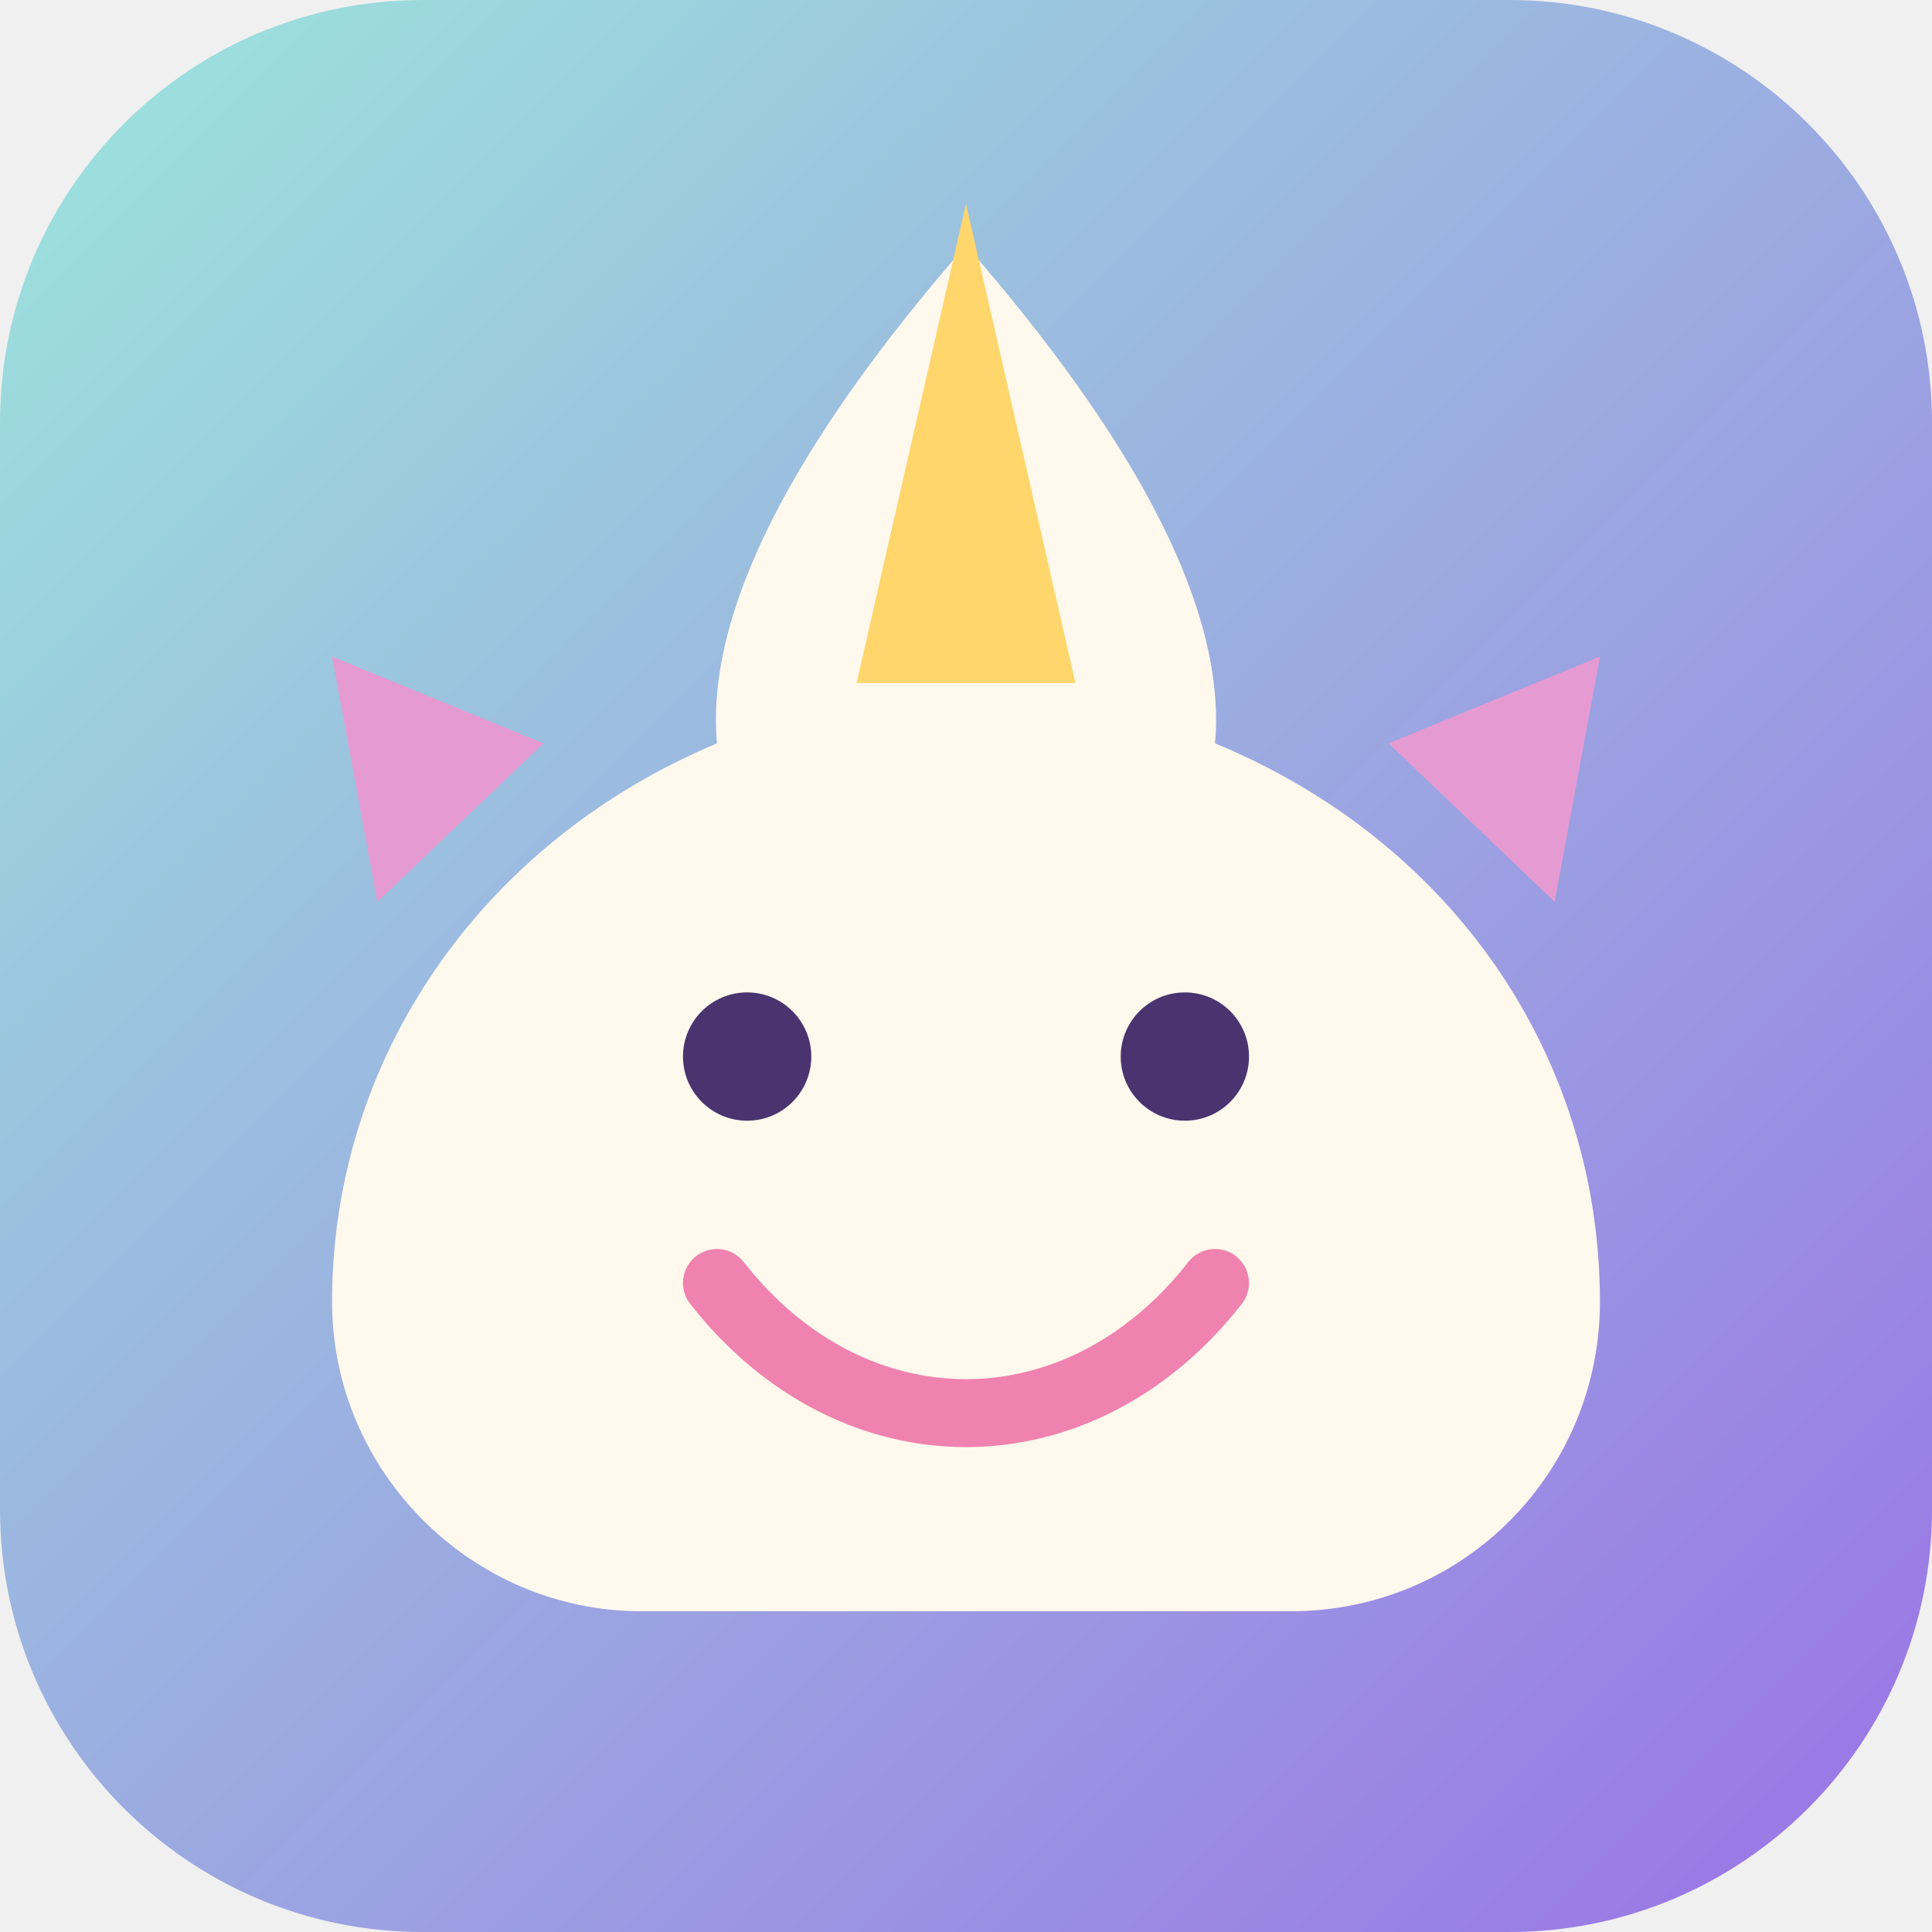
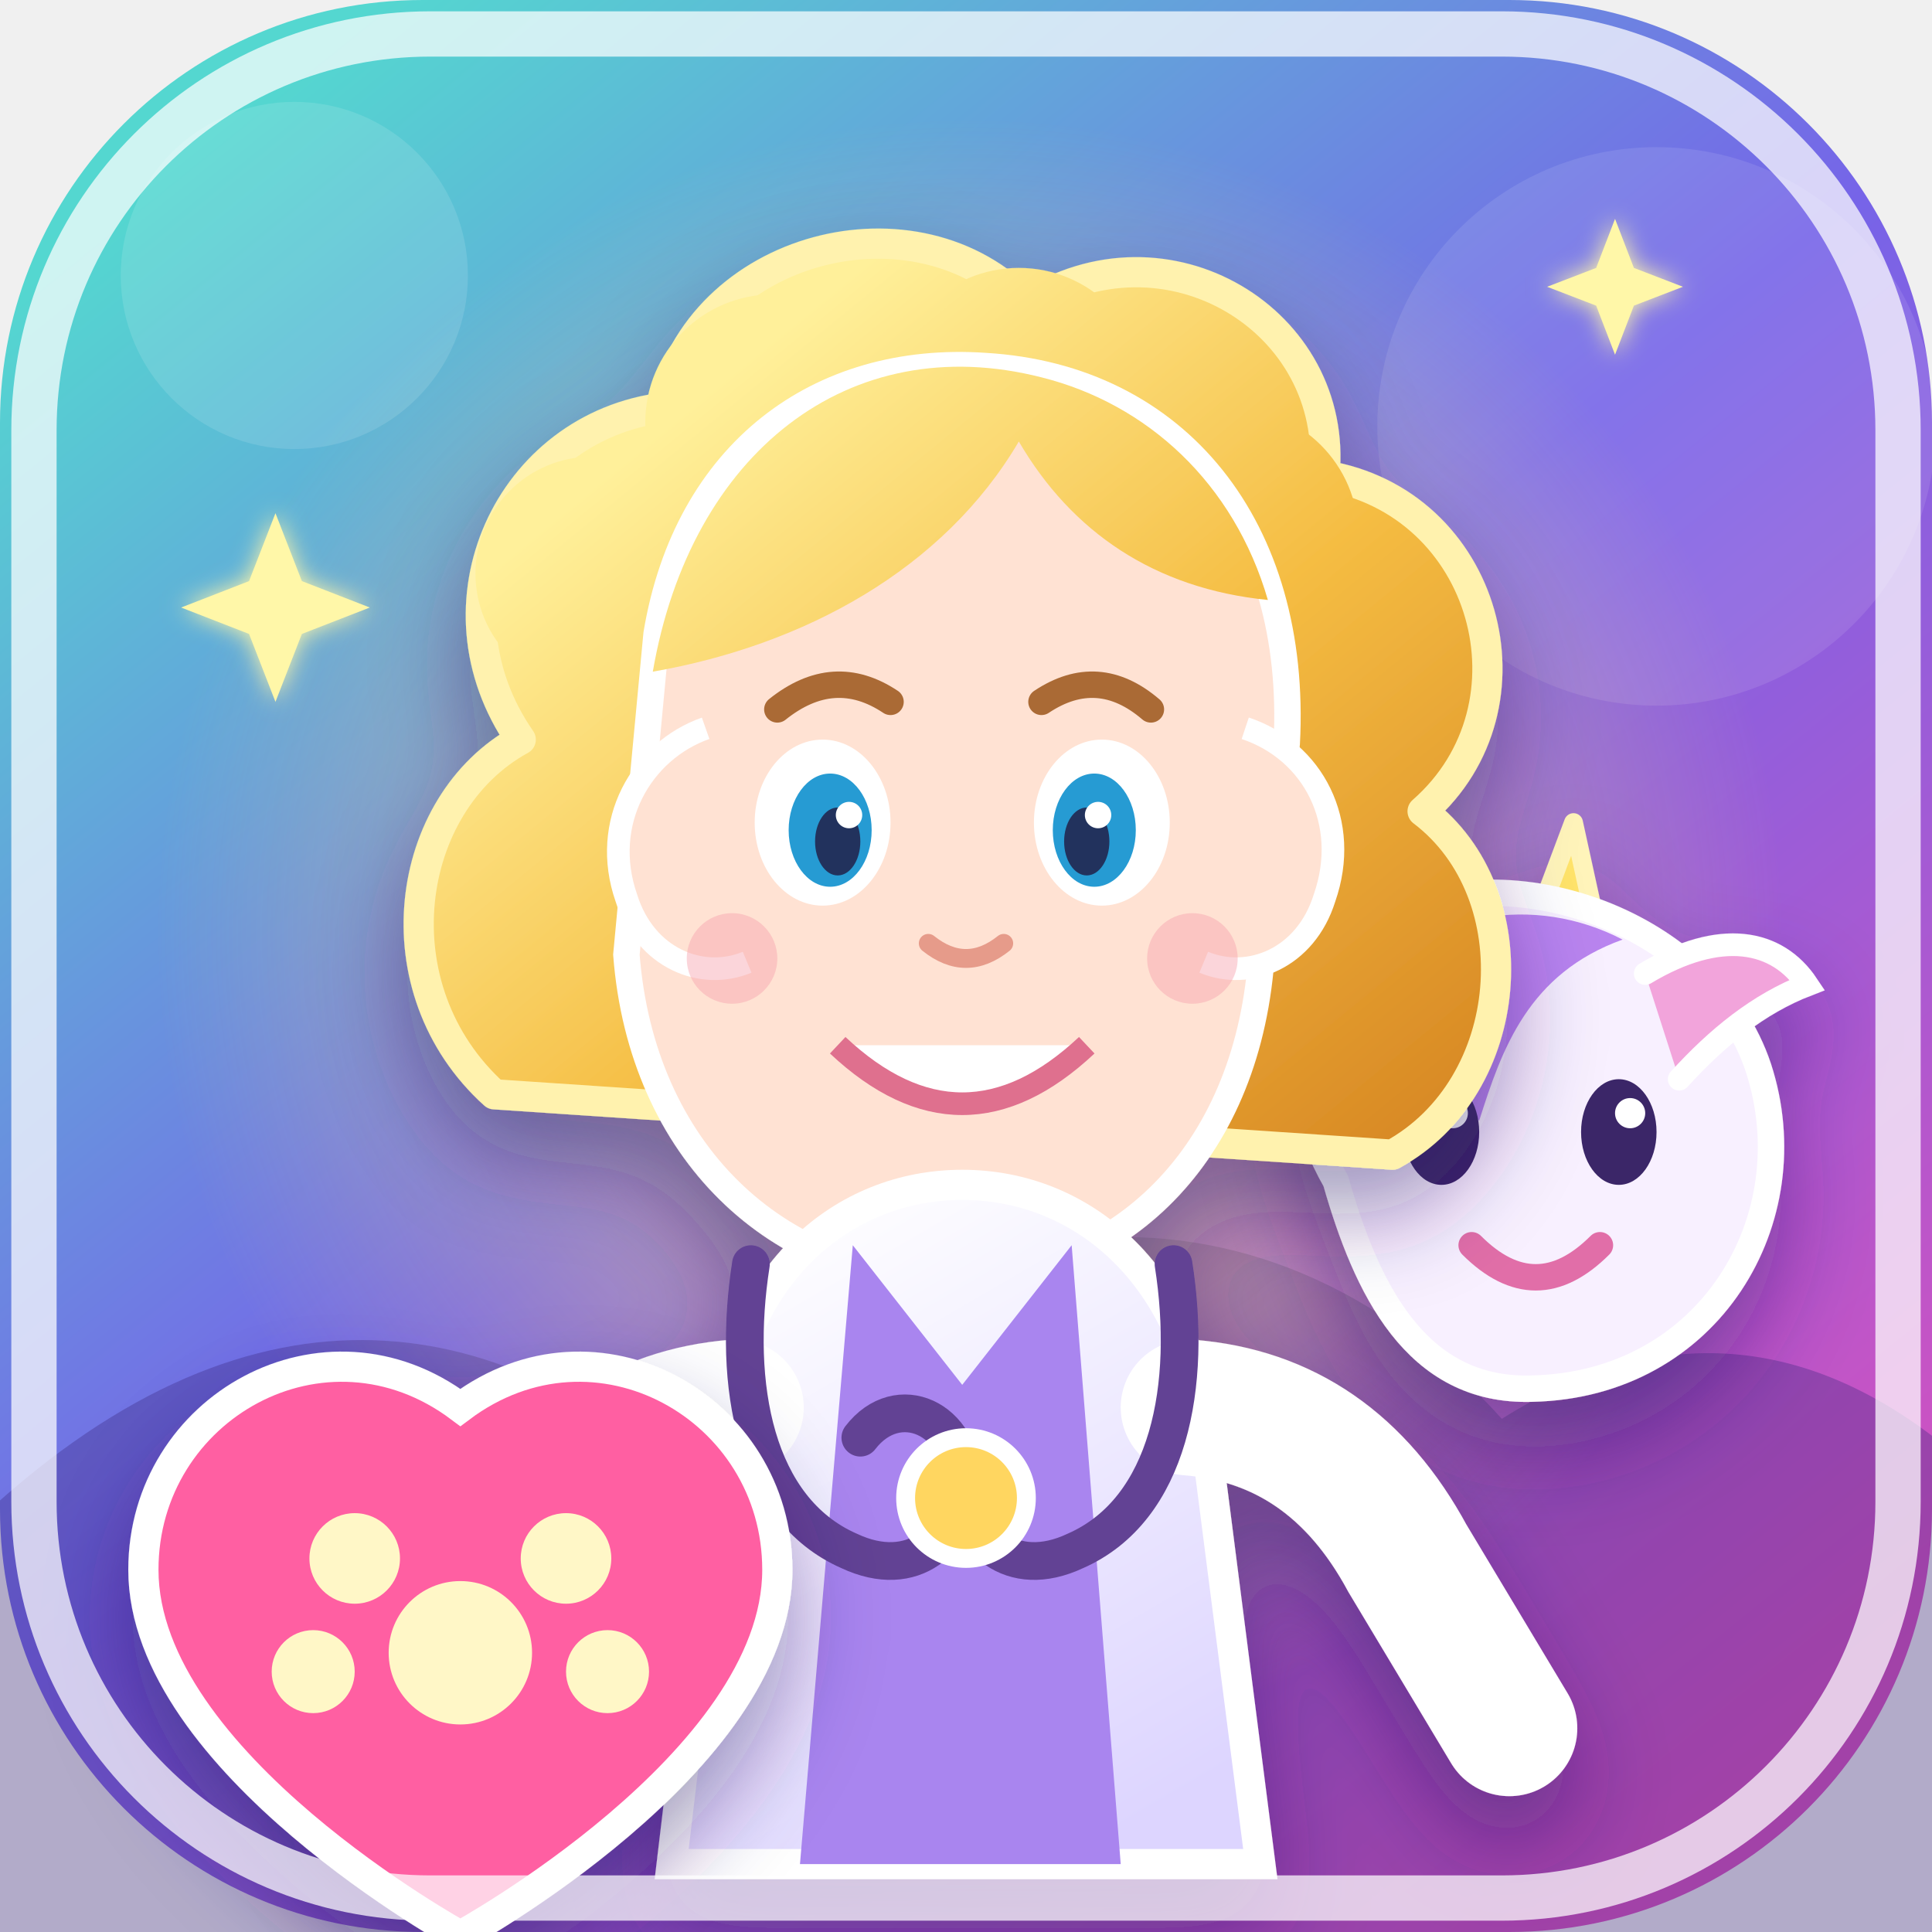
- <svg xmlns="http://www.w3.org/2000/svg" viewBox="0 0 512 512">
+ <svg xmlns="http://www.w3.org/2000/svg" viewBox="0 0 512 512" role="img" aria-labelledby="title description">
  <defs>
-     <linearGradient id="g" x2="1" y2="1">
-       <stop stop-color="#9ce6dc" />
-       <stop offset="1" stop-color="#9a72e6" />
+     <linearGradient id="sky" x1="70" y1="24" x2="448" y2="490" gradientUnits="userSpaceOnUse">
+       <stop stop-color="#54d7d0" />
+       <stop offset=".48" stop-color="#7664e8" />
+       <stop offset="1" stop-color="#d850bd" />
    </linearGradient>
+     <linearGradient id="hair" x1="168" y1="120" x2="340" y2="330" gradientUnits="userSpaceOnUse">
+       <stop stop-color="#fff09a" />
+       <stop offset=".5" stop-color="#f5bd43" />
+       <stop offset="1" stop-color="#d88924" />
+     </linearGradient>
+     <linearGradient id="coat" x1="208" y1="319" x2="303" y2="482" gradientUnits="userSpaceOnUse">
+       <stop stop-color="#fff" />
+       <stop offset="1" stop-color="#ddd5ff" />
+     </linearGradient>
+     <radialGradient id="glow">
+       <stop stop-color="#fffbd1" />
+       <stop offset=".45" stop-color="#ffe875" stop-opacity=".8" />
+       <stop offset="1" stop-color="#ffe875" stop-opacity="0" />
+     </radialGradient>
+     <filter id="shadow" x="-30%" y="-30%" width="160%" height="170%">
+       <feDropShadow dx="0" dy="13" stdDeviation="12" flood-color="#302069" flood-opacity=".42" />
+     </filter>
+     <filter id="spark">
+       <feGaussianBlur stdDeviation="3" result="b" />
+       <feMerge>
+         <feMergeNode in="b" />
+         <feMergeNode in="SourceGraphic" />
+       </feMerge>
+     </filter>
  </defs>
-   <rect width="512" height="512" rx="112" fill="url(#g)" />
-   <path d="M256 65c47 54 69 98 66 132 63 26 102 83 102 148 0 45-36 82-82 82H170c-45 0-82-37-82-82 0-65 40-122 102-148-3-34 19-78 66-132z" fill="#fff8ed" />
-   <path d="M256 54l29 127h-58z" fill="#ffd66b" />
-   <circle cx="198" cy="280" r="17" fill="#49346f" />
-   <circle cx="314" cy="280" r="17" fill="#49346f" />
-   <path d="M190 340c36 46 96 46 132 0" fill="none" stroke="#ef82ae" stroke-width="18" stroke-linecap="round" />
-   <path d="M88 174l56 23-44 42zM424 174l-56 23 44 42z" fill="#e69ad2" />
+   <rect width="512" height="512" rx="112" fill="url(#sky)" />
+   <circle cx="78" cy="73" r="46" fill="#fff" opacity=".12" />
+   <circle cx="439" cy="113" r="74" fill="#fff" opacity=".1" />
+   <path d="M-8 405C66 334 132 347 183 393c57-79 151-88 215-17 43-27 84-22 122 11v133H-8z" fill="#3a277d" opacity=".34" />
+   <circle cx="257" cy="247" r="215" fill="url(#glow)" opacity=".48" />
+   <g fill="#fff7a8" filter="url(#spark)">
+     <path d="M73 136l7 18 18 7-18 7-7 18-7-18-18-7 18-7z" />
+     <path d="M428 58l5 13 13 5-13 5-5 13-5-13-13-5 13-5z" />
+     <path d="M449 273l6 15 15 6-15 6-6 15-6-15-15-6 15-6z" />
+   </g>
+   <g transform="translate(333 245)" filter="url(#shadow)">
+     <path d="M63 29L84-27l14 64" fill="#ffe36b" stroke="#fff4ba" stroke-width="5" stroke-linejoin="round" />
+     <path d="M21 68C5 40 10 10 34-2c33-17 86 1 99 40 13 40-13 84-60 85-31 1-44-27-52-55z" fill="#f8f0ff" stroke="#fff" stroke-width="7" />
+     <path d="M26 18C45-4 74-8 97 4 72 13 65 33 59 52 46 40 37 27 26 18z" fill="#b984ef" />
+     <path d="M103 13c20-12 35-9 43 3-13 5-24 14-34 25" fill="#f2a4db" stroke="#fff" stroke-width="6" stroke-linecap="round" />
+     <ellipse cx="49" cy="55" rx="10" ry="14" fill="#3b2768" />
+     <ellipse cx="96" cy="55" rx="10" ry="14" fill="#3b2768" />
+     <circle cx="52" cy="50" r="4" fill="#fff" />
+     <circle cx="99" cy="50" r="4" fill="#fff" />
+     <path d="M57 85q17 17 34 0" fill="none" stroke="#e16ea8" stroke-width="7" stroke-linecap="round" />
+   </g>
+   <g filter="url(#shadow)">
+     <path d="M131 290c-31-28-24-77 7-94-25-36-3-83 38-88 9-43 67-58 96-27 37-24 83 4 79 45 43 7 58 61 26 89 29 22 25 73-8 91z" fill="url(#hair)" stroke="#fff2ae" stroke-width="8" stroke-linejoin="round" />
+     <circle cx="157" cy="152" r="31" fill="url(#hair)" />
+     <circle cx="205" cy="112" r="34" fill="url(#hair)" />
+     <circle cx="270" cy="105" r="34" fill="url(#hair)" />
+     <circle cx="326" cy="142" r="34" fill="url(#hair)" />
+     <path d="M174 168c8-48 43-74 87-71 51 3 83 43 80 100l-7 60c-5 51-39 82-82 82-46 0-82-34-86-86z" fill="#ffe2d3" stroke="#fff" stroke-width="7" />
+     <path d="M173 178c10-58 52-91 103-78 28 7 51 28 60 59-30-3-52-18-66-42-20 34-57 54-97 61z" fill="url(#hair)" />
+     <path d="M187 193c-17 6-28 25-21 45 5 16 20 22 32 17M330 193c18 6 28 25 21 45-5 16-20 22-32 17" fill="#ffe2d3" stroke="#fff" stroke-width="6" />
+     <ellipse cx="218" cy="218" rx="18" ry="22" fill="#fff" />
+     <ellipse cx="292" cy="218" rx="18" ry="22" fill="#fff" />
+     <ellipse cx="220" cy="220" rx="11" ry="15" fill="#269bd3" />
+     <ellipse cx="290" cy="220" rx="11" ry="15" fill="#269bd3" />
+     <ellipse cx="222" cy="223" rx="6" ry="9" fill="#21335d" />
+     <ellipse cx="288" cy="223" rx="6" ry="9" fill="#21335d" />
+     <circle cx="225" cy="216" r="3.5" fill="#fff" />
+     <circle cx="291" cy="216" r="3.5" fill="#fff" />
+     <path d="M206 188q15-12 30-2M276 186q15-10 29 2" fill="none" stroke="#aa6a35" stroke-width="7" stroke-linecap="round" />
+     <path d="M246 250q10 8 20 0" fill="none" stroke="#e69b8a" stroke-width="5" stroke-linecap="round" />
+     <path d="M222 277q33 31 66 0" fill="#fff" stroke="#df6f8e" stroke-width="6" stroke-linejoin="round" />
+     <circle cx="194" cy="254" r="12" fill="#f6a2ad" opacity=".45" />
+     <circle cx="316" cy="254" r="12" fill="#f6a2ad" opacity=".45" />
+     <path d="M178 494l14-117c4-39 31-63 63-63s59 24 64 63l15 117z" fill="url(#coat)" stroke="#fff" stroke-width="8" />
+     <path d="M226 330l29 37 29-37 13 164h-85z" fill="#a985ef" />
+     <path d="M195 373q-38 3-58 40l-34 55M315 373q38 3 58 40l27 45" fill="none" stroke="#fff" stroke-width="36" stroke-linecap="round" />
+     <path d="M199 335c-5 32 1 65 26 76 17 8 29-3 30-18 0-17-17-25-27-12" fill="none" stroke="#624394" stroke-width="10" stroke-linecap="round" />
+     <path d="M311 335c5 32-1 65-26 76-17 8-29-3-30-18" fill="none" stroke="#624394" stroke-width="10" stroke-linecap="round" />
+     <circle cx="256" cy="397" r="16" fill="#ffd661" stroke="#fff" stroke-width="5" />
+   </g>
+   <g transform="translate(44 365)" filter="url(#shadow)">
+     <path d="M78 8c36-27 84 0 84 43 0 51-84 97-84 97S-6 102-6 51C-6 8 42-19 78 8z" fill="#ff5fa2" stroke="#fff" stroke-width="8" />
+     <circle cx="78" cy="73" r="19" fill="#fff7c7" />
+     <circle cx="50" cy="48" r="12" fill="#fff7c7" />
+     <circle cx="106" cy="48" r="12" fill="#fff7c7" />
+     <circle cx="39" cy="78" r="11" fill="#fff7c7" />
+     <circle cx="117" cy="78" r="11" fill="#fff7c7" />
+   </g>
+   <rect x="9" y="9" width="494" height="494" rx="105" fill="none" stroke="#fff" stroke-opacity=".72" stroke-width="12" />
</svg>
